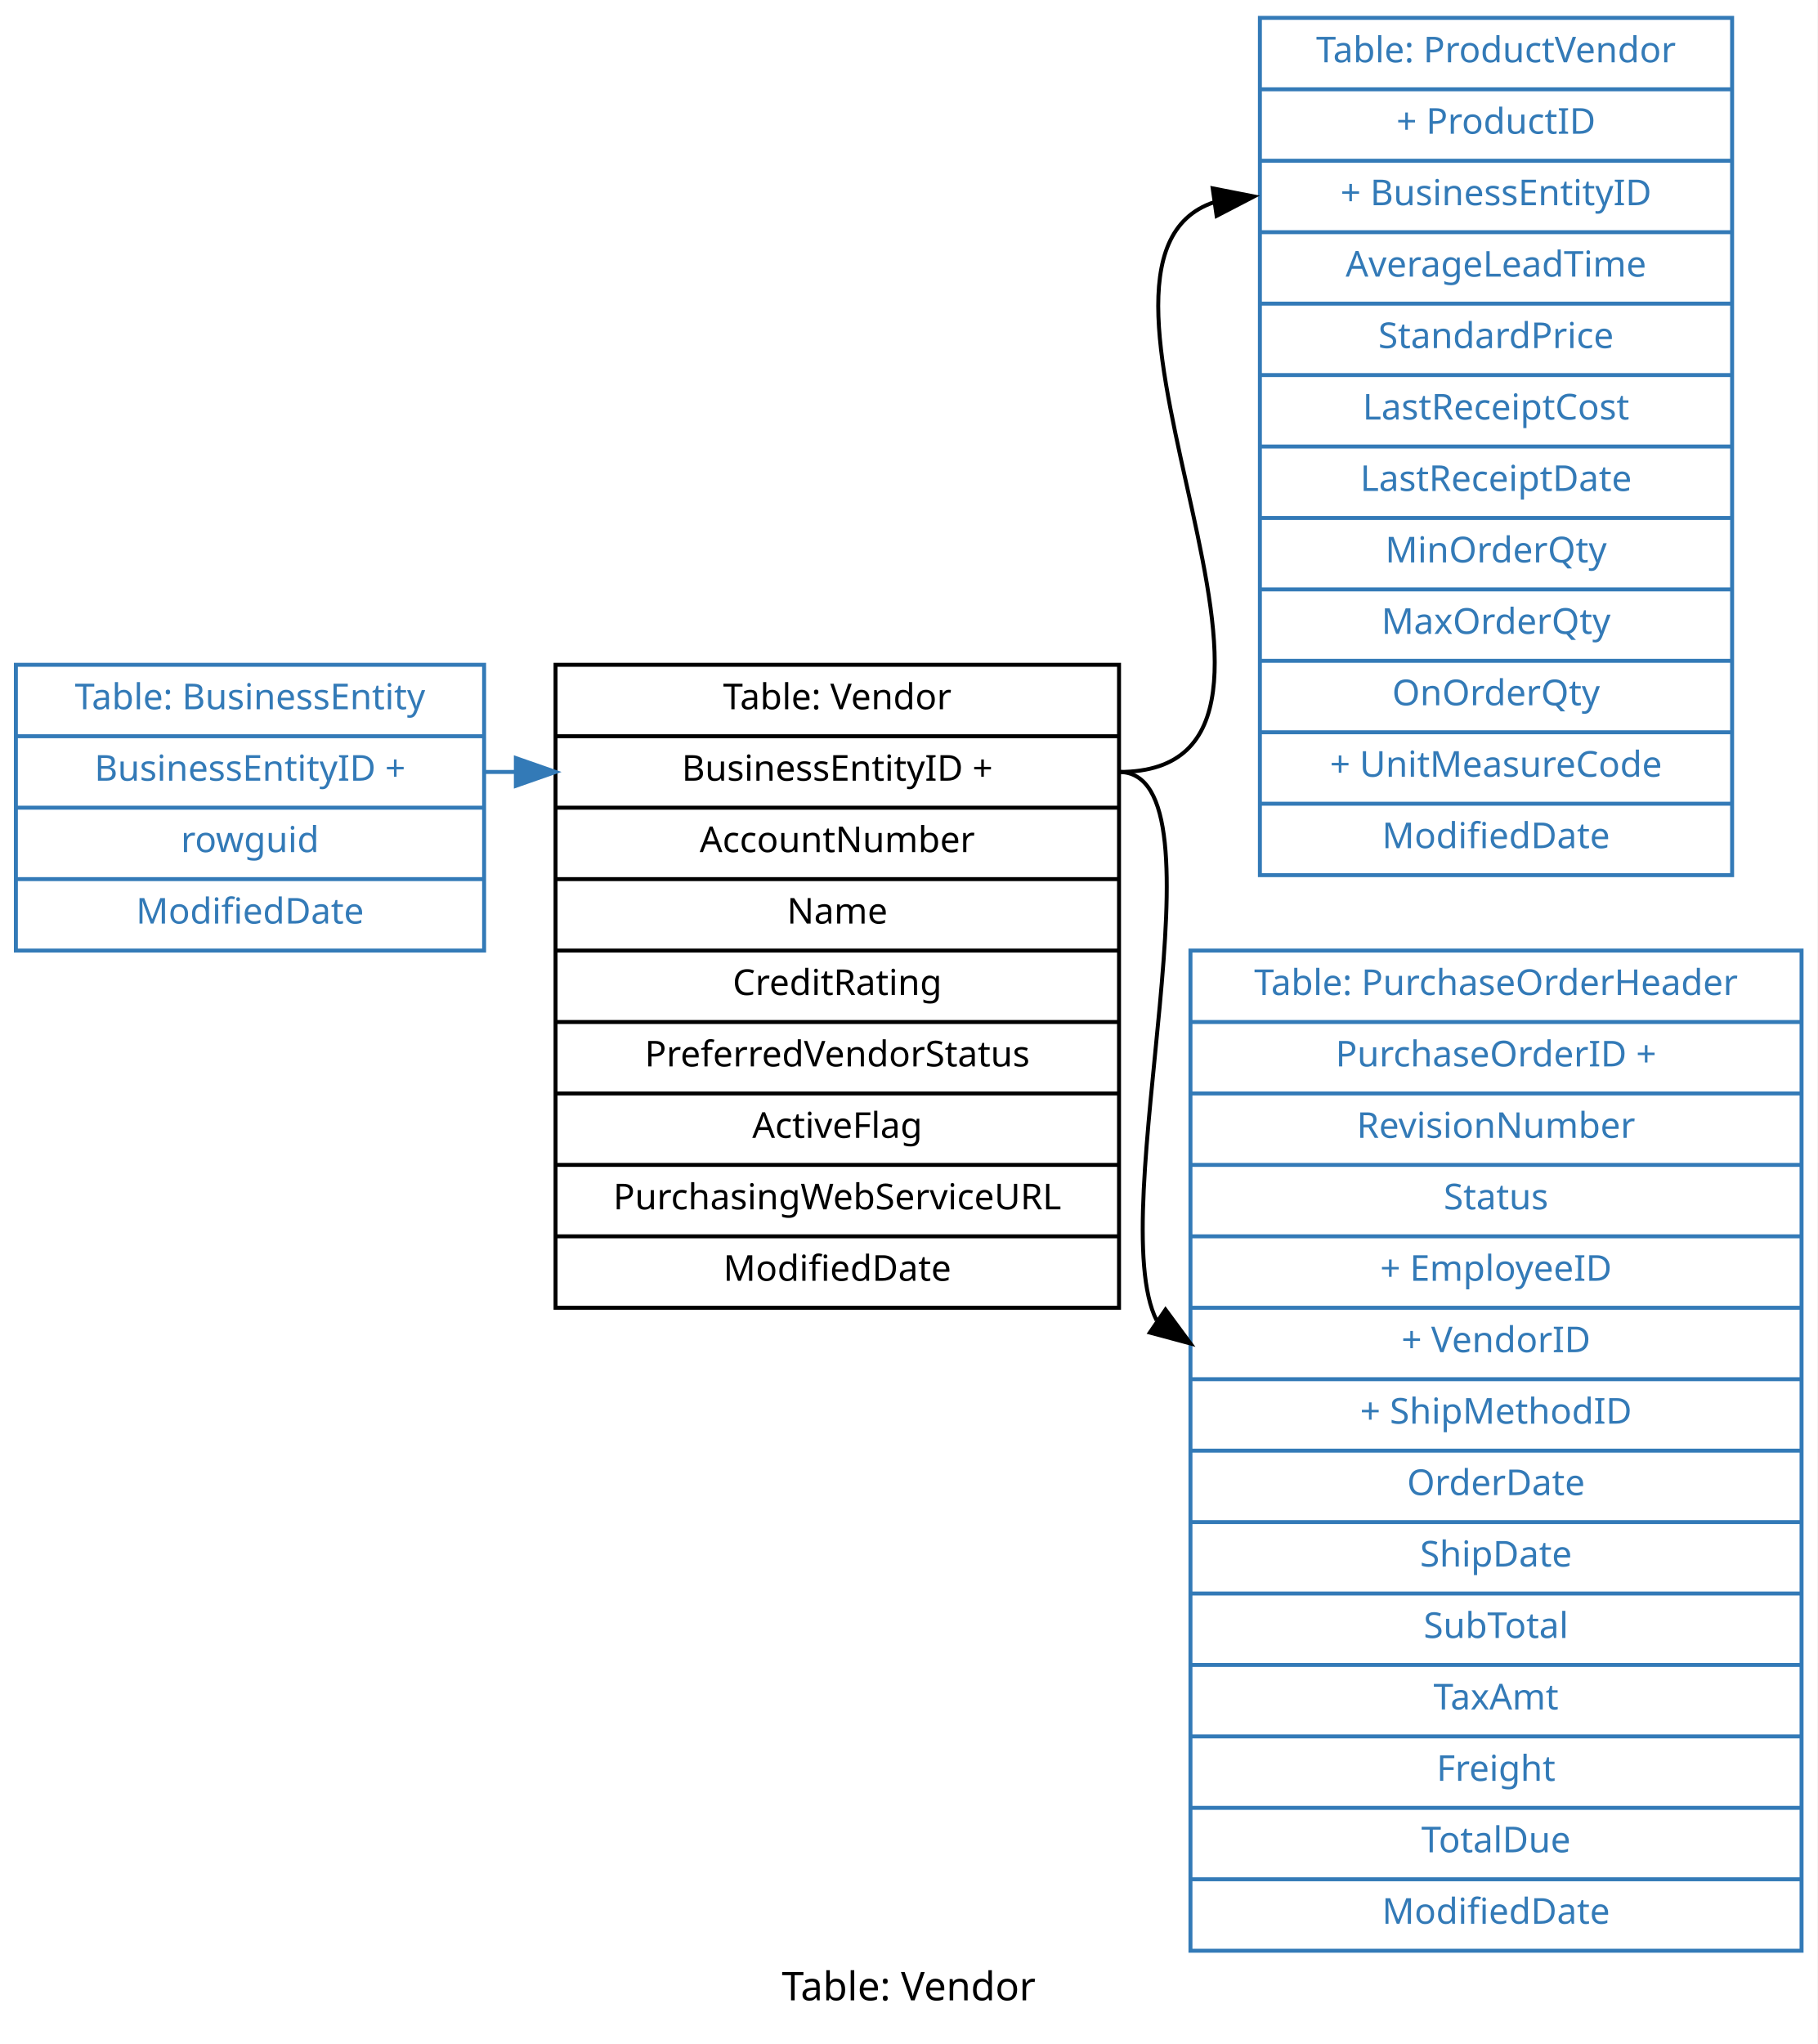
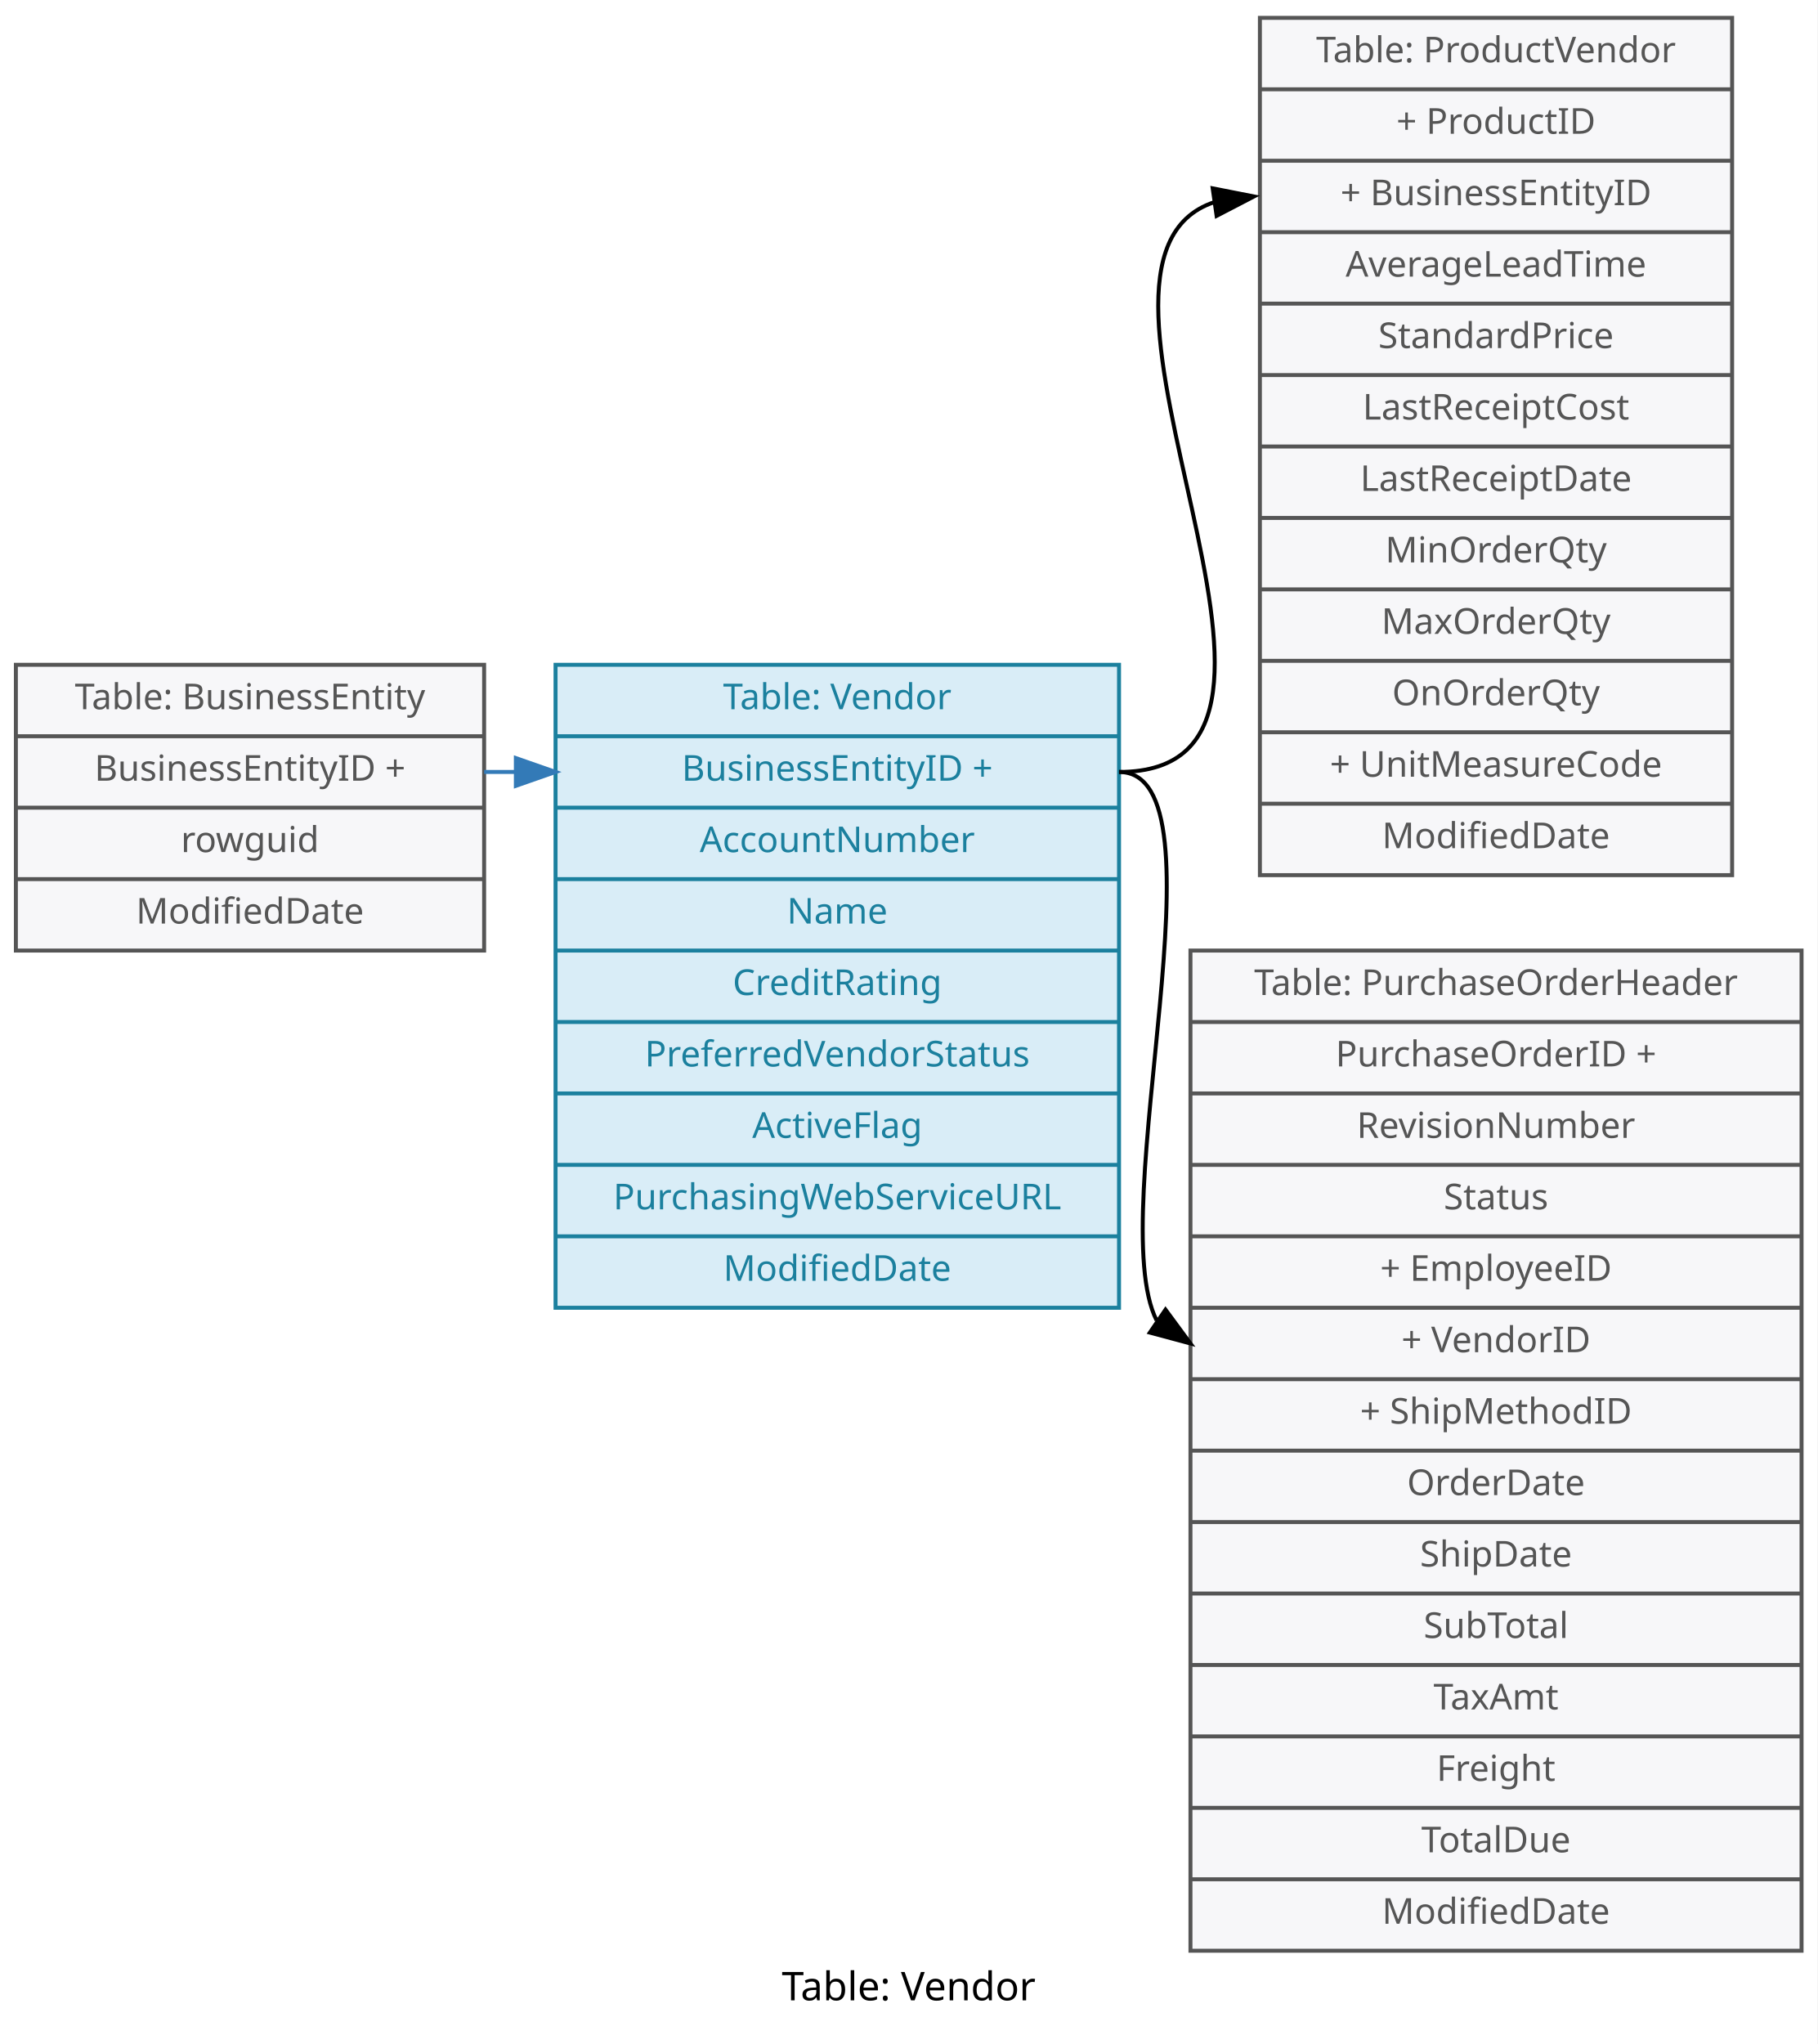
<svg xmlns="http://www.w3.org/2000/svg" width="458pt" height="515pt" viewBox="0.00 0.00 458.00 515.00">
  <g id="graph0" class="graph" transform="scale(1 1) rotate(0) translate(4 511)">
    <polygon fill="white" stroke="none" points="-4,4 -4,-511 454,-511 454,4 -4,4" />
    <text text-anchor="middle" x="225" y="-7" font-family="Verdana" font-size="10.00">Table: Vendor</text>
    <g id="node1" class="node">
-       <polygon fill="none" stroke="#337ab7" points="0,-271.5 0,-343.5 118,-343.5 118,-271.5 0,-271.5" />
-       <text text-anchor="middle" x="59" y="-332.3" font-family="Verdana" font-size="9.00" fill="#337ab7">Table: BusinessEntity</text>
-       <polyline fill="none" stroke="#337ab7" points="0,-325.5 118,-325.5 " />
-       <text text-anchor="middle" x="59" y="-314.3" font-family="Verdana" font-size="9.00" fill="#337ab7">BusinessEntityID +</text>
-       <polyline fill="none" stroke="#337ab7" points="0,-307.5 118,-307.5 " />
-       <text text-anchor="middle" x="59" y="-296.3" font-family="Verdana" font-size="9.00" fill="#337ab7">rowguid</text>
-       <polyline fill="none" stroke="#337ab7" points="0,-289.5 118,-289.5 " />
-       <text text-anchor="middle" x="59" y="-278.3" font-family="Verdana" font-size="9.00" fill="#337ab7">ModifiedDate</text>
+       <polygon fill="#f7f7f9" stroke="#555555" points="0,-271.5 0,-343.5 118,-343.5 118,-271.5 0,-271.5" />
+       <text text-anchor="middle" x="59" y="-332.3" font-family="Verdana" font-size="9.00" fill="#555555">Table: BusinessEntity</text>
+       <polyline fill="none" stroke="#555555" points="0,-325.5 118,-325.5 " />
+       <text text-anchor="middle" x="59" y="-314.3" font-family="Verdana" font-size="9.00" fill="#555555">BusinessEntityID +</text>
+       <polyline fill="none" stroke="#555555" points="0,-307.5 118,-307.5 " />
+       <text text-anchor="middle" x="59" y="-296.3" font-family="Verdana" font-size="9.00" fill="#555555">rowguid</text>
+       <polyline fill="none" stroke="#555555" points="0,-289.5 118,-289.5 " />
+       <text text-anchor="middle" x="59" y="-278.3" font-family="Verdana" font-size="9.00" fill="#555555">ModifiedDate</text>
    </g>
    <g id="node4" class="node">
-       <polygon fill="none" stroke="black" points="136,-181.5 136,-343.5 278,-343.5 278,-181.5 136,-181.5" />
-       <text text-anchor="middle" x="207" y="-332.3" font-family="Verdana" font-size="9.00">Table: Vendor</text>
-       <polyline fill="none" stroke="black" points="136,-325.5 278,-325.5 " />
-       <text text-anchor="middle" x="207" y="-314.3" font-family="Verdana" font-size="9.00">BusinessEntityID +</text>
-       <polyline fill="none" stroke="black" points="136,-307.5 278,-307.5 " />
-       <text text-anchor="middle" x="207" y="-296.3" font-family="Verdana" font-size="9.00">AccountNumber</text>
-       <polyline fill="none" stroke="black" points="136,-289.5 278,-289.5 " />
-       <text text-anchor="middle" x="207" y="-278.3" font-family="Verdana" font-size="9.00">Name</text>
-       <polyline fill="none" stroke="black" points="136,-271.5 278,-271.5 " />
-       <text text-anchor="middle" x="207" y="-260.3" font-family="Verdana" font-size="9.00">CreditRating</text>
-       <polyline fill="none" stroke="black" points="136,-253.5 278,-253.5 " />
-       <text text-anchor="middle" x="207" y="-242.3" font-family="Verdana" font-size="9.00">PreferredVendorStatus</text>
-       <polyline fill="none" stroke="black" points="136,-235.5 278,-235.5 " />
-       <text text-anchor="middle" x="207" y="-224.3" font-family="Verdana" font-size="9.00">ActiveFlag</text>
-       <polyline fill="none" stroke="black" points="136,-217.5 278,-217.5 " />
-       <text text-anchor="middle" x="207" y="-206.3" font-family="Verdana" font-size="9.00">PurchasingWebServiceURL</text>
-       <polyline fill="none" stroke="black" points="136,-199.5 278,-199.5 " />
-       <text text-anchor="middle" x="207" y="-188.3" font-family="Verdana" font-size="9.00">ModifiedDate</text>
+       <polygon fill="#d9edf7" stroke="#1b809e" points="136,-181.5 136,-343.5 278,-343.5 278,-181.5 136,-181.5" />
+       <text text-anchor="middle" x="207" y="-332.3" font-family="Verdana" font-size="9.00" fill="#1b809e">Table: Vendor</text>
+       <polyline fill="none" stroke="#1b809e" points="136,-325.5 278,-325.5 " />
+       <text text-anchor="middle" x="207" y="-314.3" font-family="Verdana" font-size="9.00" fill="#1b809e">BusinessEntityID +</text>
+       <polyline fill="none" stroke="#1b809e" points="136,-307.5 278,-307.5 " />
+       <text text-anchor="middle" x="207" y="-296.3" font-family="Verdana" font-size="9.00" fill="#1b809e">AccountNumber</text>
+       <polyline fill="none" stroke="#1b809e" points="136,-289.5 278,-289.5 " />
+       <text text-anchor="middle" x="207" y="-278.3" font-family="Verdana" font-size="9.00" fill="#1b809e">Name</text>
+       <polyline fill="none" stroke="#1b809e" points="136,-271.5 278,-271.5 " />
+       <text text-anchor="middle" x="207" y="-260.3" font-family="Verdana" font-size="9.00" fill="#1b809e">CreditRating</text>
+       <polyline fill="none" stroke="#1b809e" points="136,-253.5 278,-253.5 " />
+       <text text-anchor="middle" x="207" y="-242.3" font-family="Verdana" font-size="9.00" fill="#1b809e">PreferredVendorStatus</text>
+       <polyline fill="none" stroke="#1b809e" points="136,-235.5 278,-235.5 " />
+       <text text-anchor="middle" x="207" y="-224.3" font-family="Verdana" font-size="9.00" fill="#1b809e">ActiveFlag</text>
+       <polyline fill="none" stroke="#1b809e" points="136,-217.5 278,-217.5 " />
+       <text text-anchor="middle" x="207" y="-206.3" font-family="Verdana" font-size="9.00" fill="#1b809e">PurchasingWebServiceURL</text>
+       <polyline fill="none" stroke="#1b809e" points="136,-199.5 278,-199.5 " />
+       <text text-anchor="middle" x="207" y="-188.3" font-family="Verdana" font-size="9.00" fill="#1b809e">ModifiedDate</text>
    </g>
    <g id="edge3" class="edge">
      <path fill="none" stroke="#337ab7" d="M118,-316.5C121.25,-316.5 123.51,-316.5 125.584,-316.5" />
      <polygon fill="#337ab7" stroke="#337ab7" points="126,-320 136,-316.5 126,-313 126,-320" />
    </g>
    <g id="node2" class="node">
-       <polygon fill="none" stroke="#337ab7" points="313.5,-290.5 313.5,-506.5 432.5,-506.5 432.5,-290.5 313.5,-290.5" />
-       <text text-anchor="middle" x="373" y="-495.3" font-family="Verdana" font-size="9.00" fill="#337ab7">Table: ProductVendor</text>
-       <polyline fill="none" stroke="#337ab7" points="313.5,-488.5 432.5,-488.5 " />
-       <text text-anchor="middle" x="373" y="-477.3" font-family="Verdana" font-size="9.00" fill="#337ab7">+ ProductID</text>
-       <polyline fill="none" stroke="#337ab7" points="313.5,-470.5 432.5,-470.5 " />
-       <text text-anchor="middle" x="373" y="-459.3" font-family="Verdana" font-size="9.00" fill="#337ab7">+ BusinessEntityID</text>
-       <polyline fill="none" stroke="#337ab7" points="313.5,-452.5 432.5,-452.5 " />
-       <text text-anchor="middle" x="373" y="-441.3" font-family="Verdana" font-size="9.00" fill="#337ab7">AverageLeadTime</text>
-       <polyline fill="none" stroke="#337ab7" points="313.5,-434.5 432.5,-434.5 " />
-       <text text-anchor="middle" x="373" y="-423.3" font-family="Verdana" font-size="9.00" fill="#337ab7">StandardPrice</text>
-       <polyline fill="none" stroke="#337ab7" points="313.5,-416.5 432.5,-416.5 " />
-       <text text-anchor="middle" x="373" y="-405.3" font-family="Verdana" font-size="9.00" fill="#337ab7">LastReceiptCost</text>
-       <polyline fill="none" stroke="#337ab7" points="313.5,-398.5 432.5,-398.5 " />
-       <text text-anchor="middle" x="373" y="-387.3" font-family="Verdana" font-size="9.00" fill="#337ab7">LastReceiptDate</text>
-       <polyline fill="none" stroke="#337ab7" points="313.5,-380.5 432.5,-380.5 " />
-       <text text-anchor="middle" x="373" y="-369.3" font-family="Verdana" font-size="9.00" fill="#337ab7">MinOrderQty</text>
-       <polyline fill="none" stroke="#337ab7" points="313.5,-362.5 432.5,-362.5 " />
-       <text text-anchor="middle" x="373" y="-351.3" font-family="Verdana" font-size="9.00" fill="#337ab7">MaxOrderQty</text>
-       <polyline fill="none" stroke="#337ab7" points="313.5,-344.5 432.5,-344.5 " />
-       <text text-anchor="middle" x="373" y="-333.3" font-family="Verdana" font-size="9.00" fill="#337ab7">OnOrderQty</text>
-       <polyline fill="none" stroke="#337ab7" points="313.5,-326.5 432.5,-326.5 " />
-       <text text-anchor="middle" x="373" y="-315.3" font-family="Verdana" font-size="9.00" fill="#337ab7">+ UnitMeasureCode</text>
-       <polyline fill="none" stroke="#337ab7" points="313.5,-308.5 432.5,-308.5 " />
-       <text text-anchor="middle" x="373" y="-297.3" font-family="Verdana" font-size="9.00" fill="#337ab7">ModifiedDate</text>
+       <polygon fill="#f7f7f9" stroke="#555555" points="313.5,-290.5 313.5,-506.5 432.5,-506.5 432.5,-290.5 313.5,-290.5" />
+       <text text-anchor="middle" x="373" y="-495.3" font-family="Verdana" font-size="9.00" fill="#555555">Table: ProductVendor</text>
+       <polyline fill="none" stroke="#555555" points="313.5,-488.5 432.5,-488.5 " />
+       <text text-anchor="middle" x="373" y="-477.3" font-family="Verdana" font-size="9.00" fill="#555555">+ ProductID</text>
+       <polyline fill="none" stroke="#555555" points="313.5,-470.5 432.5,-470.5 " />
+       <text text-anchor="middle" x="373" y="-459.3" font-family="Verdana" font-size="9.00" fill="#555555">+ BusinessEntityID</text>
+       <polyline fill="none" stroke="#555555" points="313.5,-452.5 432.5,-452.5 " />
+       <text text-anchor="middle" x="373" y="-441.3" font-family="Verdana" font-size="9.00" fill="#555555">AverageLeadTime</text>
+       <polyline fill="none" stroke="#555555" points="313.5,-434.5 432.5,-434.5 " />
+       <text text-anchor="middle" x="373" y="-423.3" font-family="Verdana" font-size="9.00" fill="#555555">StandardPrice</text>
+       <polyline fill="none" stroke="#555555" points="313.5,-416.5 432.5,-416.5 " />
+       <text text-anchor="middle" x="373" y="-405.3" font-family="Verdana" font-size="9.00" fill="#555555">LastReceiptCost</text>
+       <polyline fill="none" stroke="#555555" points="313.5,-398.5 432.5,-398.5 " />
+       <text text-anchor="middle" x="373" y="-387.3" font-family="Verdana" font-size="9.00" fill="#555555">LastReceiptDate</text>
+       <polyline fill="none" stroke="#555555" points="313.5,-380.5 432.5,-380.5 " />
+       <text text-anchor="middle" x="373" y="-369.3" font-family="Verdana" font-size="9.00" fill="#555555">MinOrderQty</text>
+       <polyline fill="none" stroke="#555555" points="313.5,-362.5 432.5,-362.5 " />
+       <text text-anchor="middle" x="373" y="-351.3" font-family="Verdana" font-size="9.00" fill="#555555">MaxOrderQty</text>
+       <polyline fill="none" stroke="#555555" points="313.5,-344.5 432.5,-344.5 " />
+       <text text-anchor="middle" x="373" y="-333.3" font-family="Verdana" font-size="9.00" fill="#555555">OnOrderQty</text>
+       <polyline fill="none" stroke="#555555" points="313.5,-326.5 432.5,-326.5 " />
+       <text text-anchor="middle" x="373" y="-315.3" font-family="Verdana" font-size="9.00" fill="#555555">+ UnitMeasureCode</text>
+       <polyline fill="none" stroke="#555555" points="313.5,-308.5 432.5,-308.5 " />
+       <text text-anchor="middle" x="373" y="-297.3" font-family="Verdana" font-size="9.00" fill="#555555">ModifiedDate</text>
    </g>
    <g id="node3" class="node">
-       <polygon fill="none" stroke="#337ab7" points="296,-19.5 296,-271.5 450,-271.5 450,-19.5 296,-19.5" />
-       <text text-anchor="middle" x="373" y="-260.3" font-family="Verdana" font-size="9.00" fill="#337ab7">Table: PurchaseOrderHeader</text>
-       <polyline fill="none" stroke="#337ab7" points="296,-253.5 450,-253.5 " />
-       <text text-anchor="middle" x="373" y="-242.3" font-family="Verdana" font-size="9.00" fill="#337ab7">PurchaseOrderID +</text>
-       <polyline fill="none" stroke="#337ab7" points="296,-235.5 450,-235.5 " />
-       <text text-anchor="middle" x="373" y="-224.3" font-family="Verdana" font-size="9.00" fill="#337ab7">RevisionNumber</text>
-       <polyline fill="none" stroke="#337ab7" points="296,-217.5 450,-217.5 " />
-       <text text-anchor="middle" x="373" y="-206.3" font-family="Verdana" font-size="9.00" fill="#337ab7">Status</text>
-       <polyline fill="none" stroke="#337ab7" points="296,-199.5 450,-199.5 " />
-       <text text-anchor="middle" x="373" y="-188.3" font-family="Verdana" font-size="9.00" fill="#337ab7">+ EmployeeID</text>
-       <polyline fill="none" stroke="#337ab7" points="296,-181.5 450,-181.5 " />
-       <text text-anchor="middle" x="373" y="-170.3" font-family="Verdana" font-size="9.00" fill="#337ab7">+ VendorID</text>
-       <polyline fill="none" stroke="#337ab7" points="296,-163.5 450,-163.5 " />
-       <text text-anchor="middle" x="373" y="-152.3" font-family="Verdana" font-size="9.00" fill="#337ab7">+ ShipMethodID</text>
-       <polyline fill="none" stroke="#337ab7" points="296,-145.5 450,-145.5 " />
-       <text text-anchor="middle" x="373" y="-134.3" font-family="Verdana" font-size="9.00" fill="#337ab7">OrderDate</text>
-       <polyline fill="none" stroke="#337ab7" points="296,-127.5 450,-127.5 " />
-       <text text-anchor="middle" x="373" y="-116.3" font-family="Verdana" font-size="9.00" fill="#337ab7">ShipDate</text>
-       <polyline fill="none" stroke="#337ab7" points="296,-109.5 450,-109.5 " />
-       <text text-anchor="middle" x="373" y="-98.3" font-family="Verdana" font-size="9.00" fill="#337ab7">SubTotal</text>
-       <polyline fill="none" stroke="#337ab7" points="296,-91.5 450,-91.5 " />
-       <text text-anchor="middle" x="373" y="-80.3" font-family="Verdana" font-size="9.00" fill="#337ab7">TaxAmt</text>
-       <polyline fill="none" stroke="#337ab7" points="296,-73.5 450,-73.5 " />
-       <text text-anchor="middle" x="373" y="-62.3" font-family="Verdana" font-size="9.00" fill="#337ab7">Freight</text>
-       <polyline fill="none" stroke="#337ab7" points="296,-55.5 450,-55.5 " />
-       <text text-anchor="middle" x="373" y="-44.3" font-family="Verdana" font-size="9.00" fill="#337ab7">TotalDue</text>
-       <polyline fill="none" stroke="#337ab7" points="296,-37.5 450,-37.5 " />
-       <text text-anchor="middle" x="373" y="-26.3" font-family="Verdana" font-size="9.00" fill="#337ab7">ModifiedDate</text>
+       <polygon fill="#f7f7f9" stroke="#555555" points="296,-19.5 296,-271.5 450,-271.5 450,-19.5 296,-19.5" />
+       <text text-anchor="middle" x="373" y="-260.3" font-family="Verdana" font-size="9.00" fill="#555555">Table: PurchaseOrderHeader</text>
+       <polyline fill="none" stroke="#555555" points="296,-253.5 450,-253.5 " />
+       <text text-anchor="middle" x="373" y="-242.3" font-family="Verdana" font-size="9.00" fill="#555555">PurchaseOrderID +</text>
+       <polyline fill="none" stroke="#555555" points="296,-235.5 450,-235.5 " />
+       <text text-anchor="middle" x="373" y="-224.3" font-family="Verdana" font-size="9.00" fill="#555555">RevisionNumber</text>
+       <polyline fill="none" stroke="#555555" points="296,-217.5 450,-217.5 " />
+       <text text-anchor="middle" x="373" y="-206.3" font-family="Verdana" font-size="9.00" fill="#555555">Status</text>
+       <polyline fill="none" stroke="#555555" points="296,-199.5 450,-199.5 " />
+       <text text-anchor="middle" x="373" y="-188.3" font-family="Verdana" font-size="9.00" fill="#555555">+ EmployeeID</text>
+       <polyline fill="none" stroke="#555555" points="296,-181.5 450,-181.5 " />
+       <text text-anchor="middle" x="373" y="-170.3" font-family="Verdana" font-size="9.00" fill="#555555">+ VendorID</text>
+       <polyline fill="none" stroke="#555555" points="296,-163.5 450,-163.5 " />
+       <text text-anchor="middle" x="373" y="-152.3" font-family="Verdana" font-size="9.00" fill="#555555">+ ShipMethodID</text>
+       <polyline fill="none" stroke="#555555" points="296,-145.5 450,-145.5 " />
+       <text text-anchor="middle" x="373" y="-134.3" font-family="Verdana" font-size="9.00" fill="#555555">OrderDate</text>
+       <polyline fill="none" stroke="#555555" points="296,-127.5 450,-127.5 " />
+       <text text-anchor="middle" x="373" y="-116.3" font-family="Verdana" font-size="9.00" fill="#555555">ShipDate</text>
+       <polyline fill="none" stroke="#555555" points="296,-109.5 450,-109.5 " />
+       <text text-anchor="middle" x="373" y="-98.3" font-family="Verdana" font-size="9.00" fill="#555555">SubTotal</text>
+       <polyline fill="none" stroke="#555555" points="296,-91.5 450,-91.5 " />
+       <text text-anchor="middle" x="373" y="-80.3" font-family="Verdana" font-size="9.00" fill="#555555">TaxAmt</text>
+       <polyline fill="none" stroke="#555555" points="296,-73.5 450,-73.5 " />
+       <text text-anchor="middle" x="373" y="-62.3" font-family="Verdana" font-size="9.00" fill="#555555">Freight</text>
+       <polyline fill="none" stroke="#555555" points="296,-55.5 450,-55.5 " />
+       <text text-anchor="middle" x="373" y="-44.3" font-family="Verdana" font-size="9.00" fill="#555555">TotalDue</text>
+       <polyline fill="none" stroke="#555555" points="296,-37.5 450,-37.5 " />
+       <text text-anchor="middle" x="373" y="-26.3" font-family="Verdana" font-size="9.00" fill="#555555">ModifiedDate</text>
    </g>
    <g id="edge1" class="edge">
      <path fill="none" stroke="black" d="M278,-316.5C340.314,-316.5 256.772,-445.006 301.993,-460.065" />
      <polygon fill="black" stroke="black" points="301.604,-463.545 312,-461.5 302.598,-456.616 301.604,-463.545" />
    </g>
    <g id="edge2" class="edge">
      <path fill="none" stroke="black" d="M278,-316.5C306.344,-316.5 273.857,-205.263 287.469,-178.323" />
      <polygon fill="black" stroke="black" points="289.714,-181.029 296,-172.5 285.767,-175.247 289.714,-181.029" />
    </g>
  </g>
</svg>
